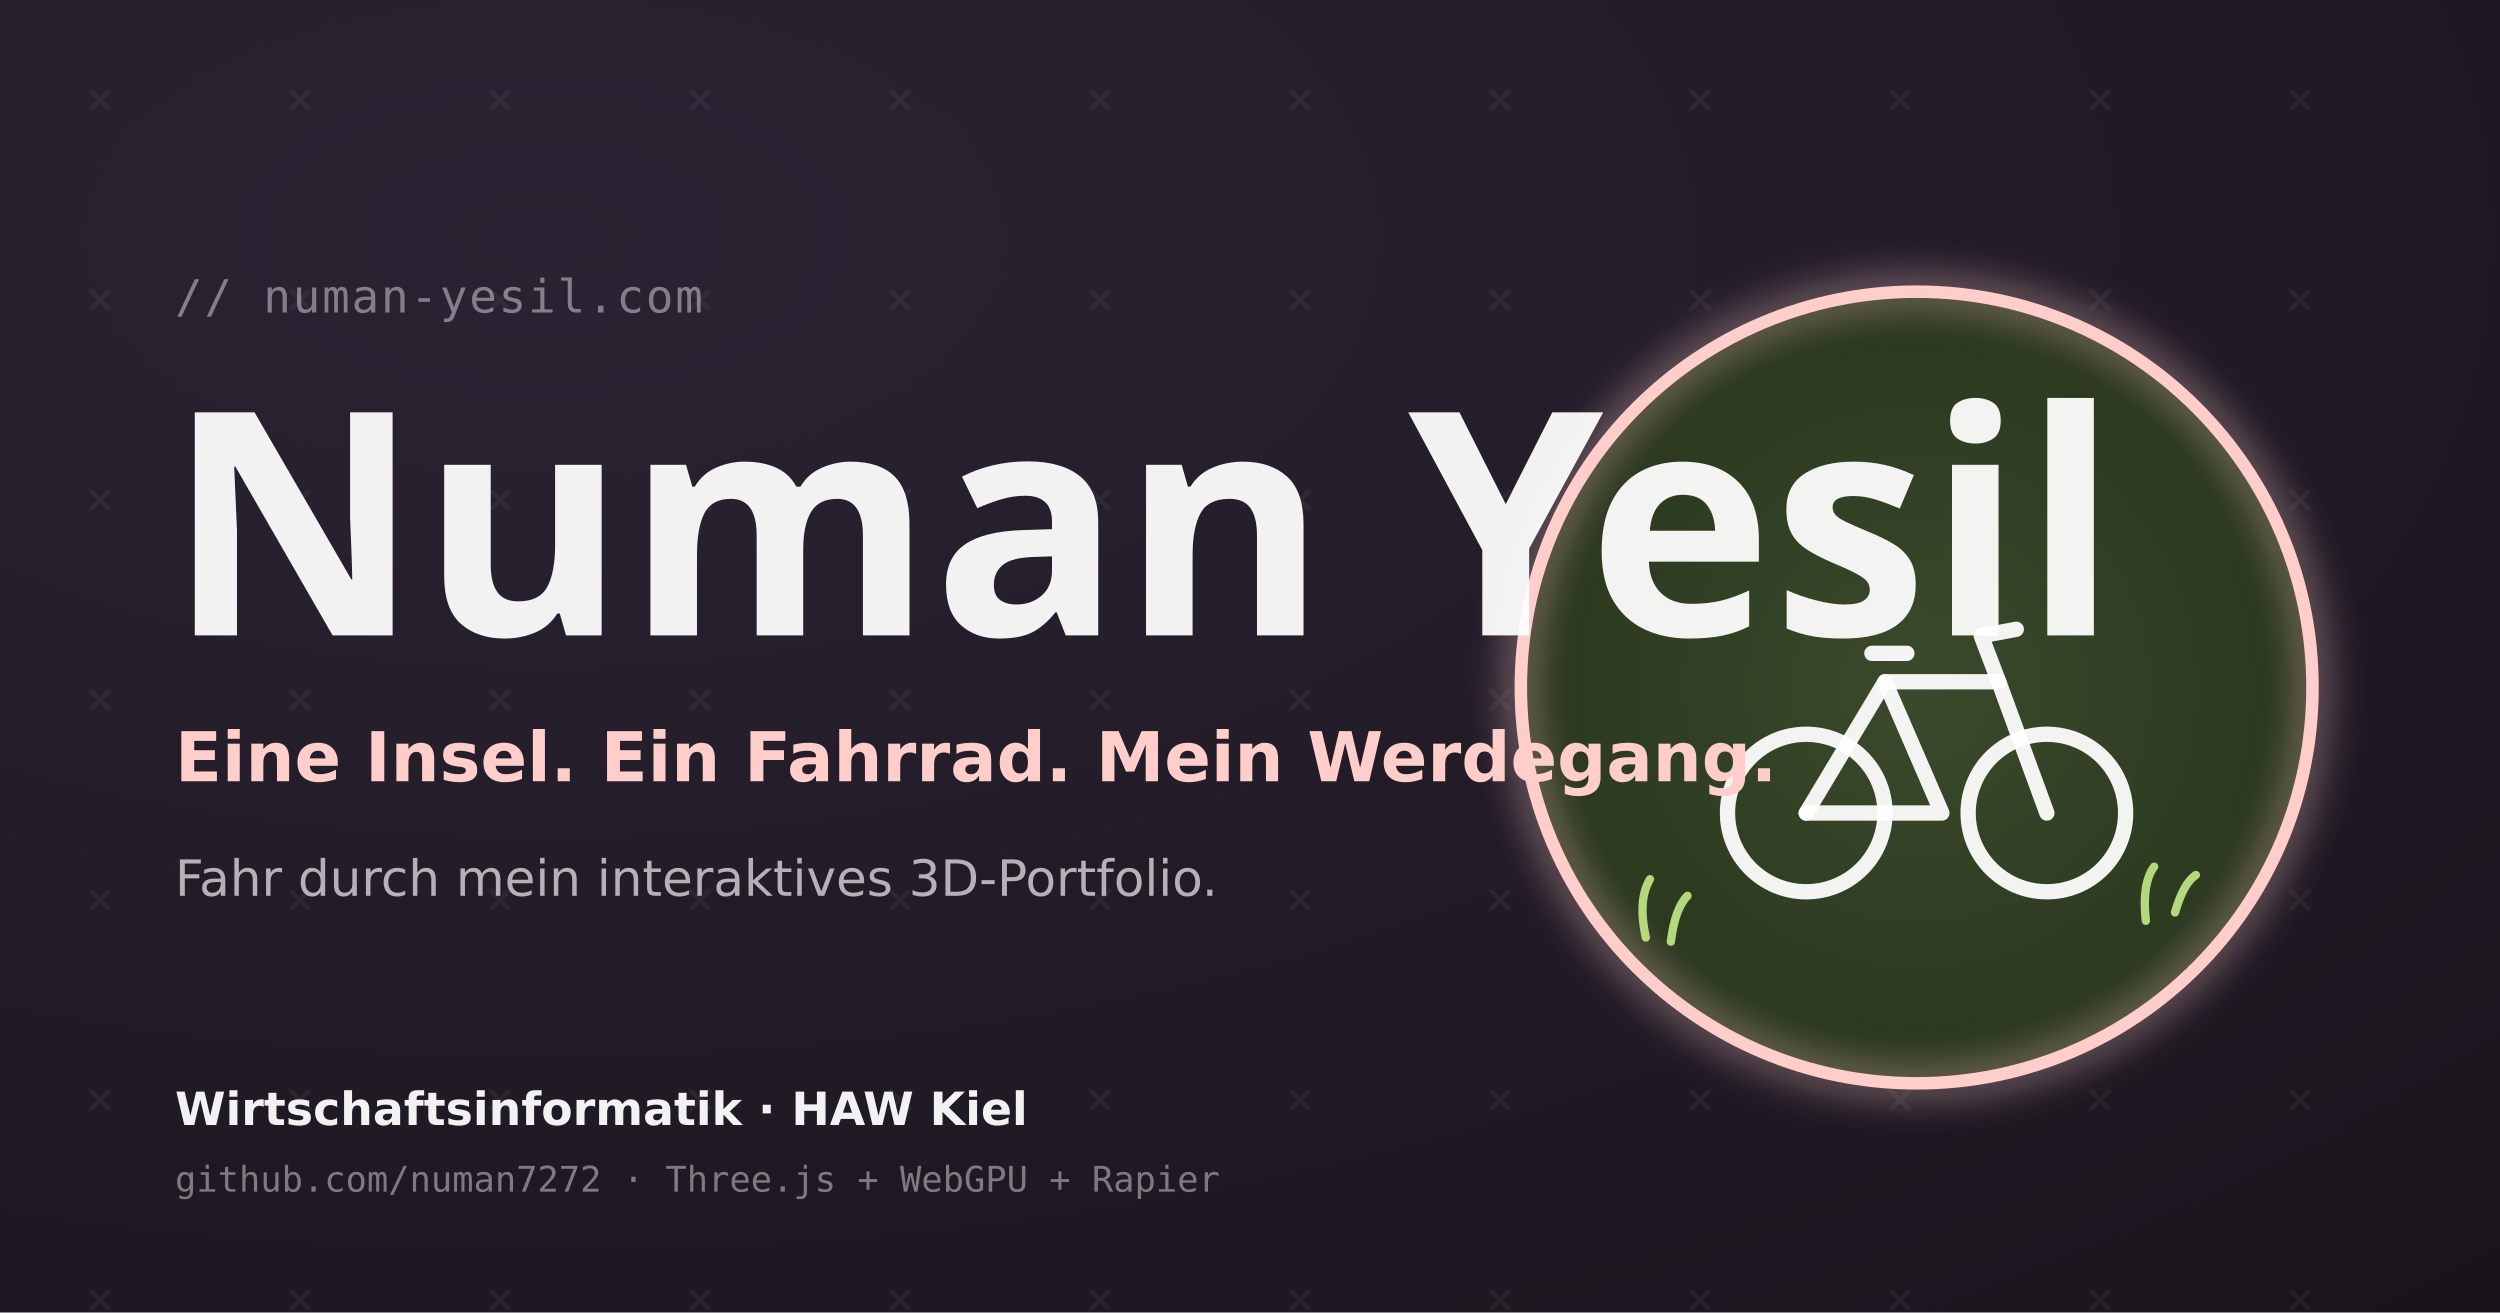
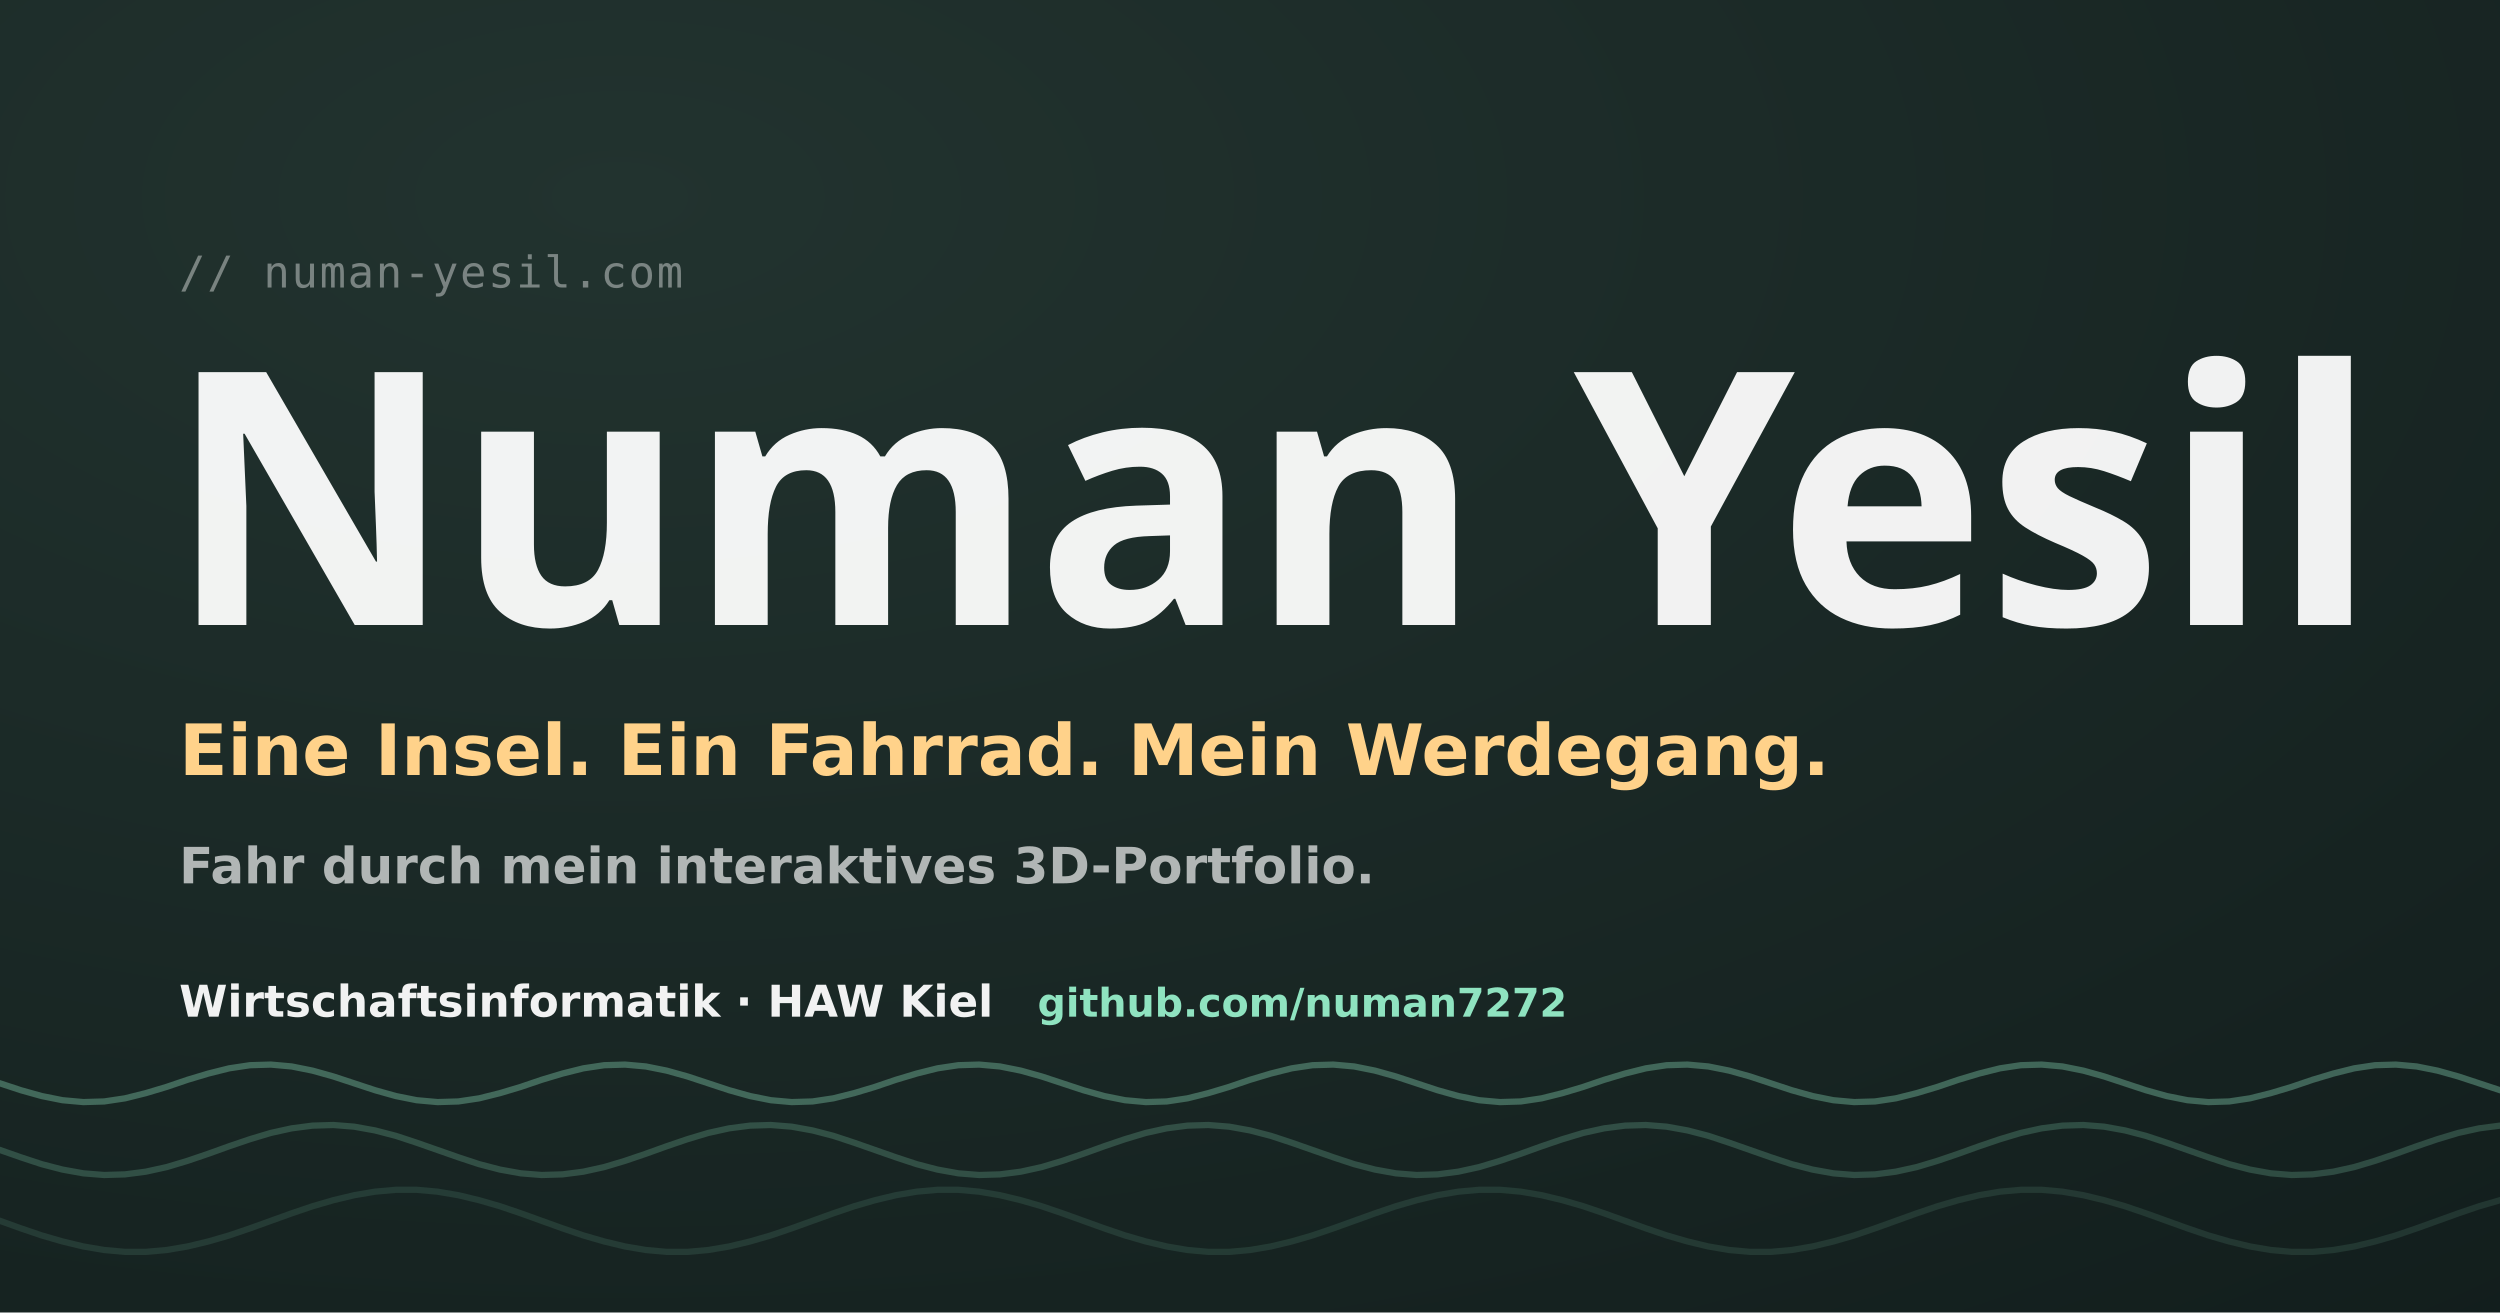
<svg xmlns="http://www.w3.org/2000/svg" width="1200" height="630" viewBox="0 0 1200 630">
  <defs>
-     <radialGradient id="bg" cx="0.22" cy="0.18" r="1.25">
-       <stop offset="0" stop-color="#2b2333" />
-       <stop offset="1" stop-color="#171219" />
+     <radialGradient id="bg" cx="0.25" cy="0.15" r="1.3">
+       <stop offset="0" stop-color="#22332f" />
+       <stop offset="1" stop-color="#101b1a" />
    </radialGradient>
-     <radialGradient id="pool" cx="0.5" cy="0.5" r="0.5">
-       <stop offset="0" stop-color="#3b4a2c" />
-       <stop offset="0.85" stop-color="#2c3a20" />
-       <stop offset="1" stop-color="#243018" />
-     </radialGradient>
-     <filter id="glow" x="-60%" y="-60%" width="220%" height="220%">
-       <feGaussianBlur stdDeviation="10" result="b" />
-       <feMerge>
-         <feMergeNode in="b" />
-         <feMergeNode in="SourceGraphic" />
-       </feMerge>
-     </filter>
  </defs>
  <rect width="1200" height="630" fill="url(#bg)" />
-   <path d="M 43 43 L 53 53 M 53 43 L 43 53" stroke="rgba(255,255,255,0.05)" stroke-width="2" fill="none" />
-   <path d="M 139 43 L 149 53 M 149 43 L 139 53" stroke="rgba(255,255,255,0.05)" stroke-width="2" fill="none" />
-   <path d="M 235 43 L 245 53 M 245 43 L 235 53" stroke="rgba(255,255,255,0.05)" stroke-width="2" fill="none" />
-   <path d="M 331 43 L 341 53 M 341 43 L 331 53" stroke="rgba(255,255,255,0.05)" stroke-width="2" fill="none" />
-   <path d="M 427 43 L 437 53 M 437 43 L 427 53" stroke="rgba(255,255,255,0.05)" stroke-width="2" fill="none" />
-   <path d="M 523 43 L 533 53 M 533 43 L 523 53" stroke="rgba(255,255,255,0.05)" stroke-width="2" fill="none" />
-   <path d="M 619 43 L 629 53 M 629 43 L 619 53" stroke="rgba(255,255,255,0.05)" stroke-width="2" fill="none" />
-   <path d="M 715 43 L 725 53 M 725 43 L 715 53" stroke="rgba(255,255,255,0.05)" stroke-width="2" fill="none" />
-   <path d="M 811 43 L 821 53 M 821 43 L 811 53" stroke="rgba(255,255,255,0.05)" stroke-width="2" fill="none" />
-   <path d="M 907 43 L 917 53 M 917 43 L 907 53" stroke="rgba(255,255,255,0.05)" stroke-width="2" fill="none" />
-   <path d="M 1003 43 L 1013 53 M 1013 43 L 1003 53" stroke="rgba(255,255,255,0.05)" stroke-width="2" fill="none" />
-   <path d="M 1099 43 L 1109 53 M 1109 43 L 1099 53" stroke="rgba(255,255,255,0.05)" stroke-width="2" fill="none" />
-   <path d="M 43 139 L 53 149 M 53 139 L 43 149" stroke="rgba(255,255,255,0.05)" stroke-width="2" fill="none" />
-   <path d="M 139 139 L 149 149 M 149 139 L 139 149" stroke="rgba(255,255,255,0.05)" stroke-width="2" fill="none" />
-   <path d="M 235 139 L 245 149 M 245 139 L 235 149" stroke="rgba(255,255,255,0.05)" stroke-width="2" fill="none" />
-   <path d="M 331 139 L 341 149 M 341 139 L 331 149" stroke="rgba(255,255,255,0.05)" stroke-width="2" fill="none" />
-   <path d="M 427 139 L 437 149 M 437 139 L 427 149" stroke="rgba(255,255,255,0.05)" stroke-width="2" fill="none" />
-   <path d="M 523 139 L 533 149 M 533 139 L 523 149" stroke="rgba(255,255,255,0.05)" stroke-width="2" fill="none" />
-   <path d="M 619 139 L 629 149 M 629 139 L 619 149" stroke="rgba(255,255,255,0.05)" stroke-width="2" fill="none" />
-   <path d="M 715 139 L 725 149 M 725 139 L 715 149" stroke="rgba(255,255,255,0.05)" stroke-width="2" fill="none" />
-   <path d="M 811 139 L 821 149 M 821 139 L 811 149" stroke="rgba(255,255,255,0.05)" stroke-width="2" fill="none" />
-   <path d="M 907 139 L 917 149 M 917 139 L 907 149" stroke="rgba(255,255,255,0.05)" stroke-width="2" fill="none" />
-   <path d="M 1003 139 L 1013 149 M 1013 139 L 1003 149" stroke="rgba(255,255,255,0.05)" stroke-width="2" fill="none" />
-   <path d="M 1099 139 L 1109 149 M 1109 139 L 1099 149" stroke="rgba(255,255,255,0.05)" stroke-width="2" fill="none" />
-   <path d="M 43 235 L 53 245 M 53 235 L 43 245" stroke="rgba(255,255,255,0.05)" stroke-width="2" fill="none" />
-   <path d="M 139 235 L 149 245 M 149 235 L 139 245" stroke="rgba(255,255,255,0.05)" stroke-width="2" fill="none" />
-   <path d="M 235 235 L 245 245 M 245 235 L 235 245" stroke="rgba(255,255,255,0.05)" stroke-width="2" fill="none" />
-   <path d="M 331 235 L 341 245 M 341 235 L 331 245" stroke="rgba(255,255,255,0.05)" stroke-width="2" fill="none" />
-   <path d="M 427 235 L 437 245 M 437 235 L 427 245" stroke="rgba(255,255,255,0.05)" stroke-width="2" fill="none" />
-   <path d="M 523 235 L 533 245 M 533 235 L 523 245" stroke="rgba(255,255,255,0.05)" stroke-width="2" fill="none" />
-   <path d="M 619 235 L 629 245 M 629 235 L 619 245" stroke="rgba(255,255,255,0.05)" stroke-width="2" fill="none" />
-   <path d="M 715 235 L 725 245 M 725 235 L 715 245" stroke="rgba(255,255,255,0.05)" stroke-width="2" fill="none" />
-   <path d="M 811 235 L 821 245 M 821 235 L 811 245" stroke="rgba(255,255,255,0.05)" stroke-width="2" fill="none" />
-   <path d="M 907 235 L 917 245 M 917 235 L 907 245" stroke="rgba(255,255,255,0.05)" stroke-width="2" fill="none" />
-   <path d="M 1003 235 L 1013 245 M 1013 235 L 1003 245" stroke="rgba(255,255,255,0.05)" stroke-width="2" fill="none" />
-   <path d="M 1099 235 L 1109 245 M 1109 235 L 1099 245" stroke="rgba(255,255,255,0.05)" stroke-width="2" fill="none" />
-   <path d="M 43 331 L 53 341 M 53 331 L 43 341" stroke="rgba(255,255,255,0.05)" stroke-width="2" fill="none" />
-   <path d="M 139 331 L 149 341 M 149 331 L 139 341" stroke="rgba(255,255,255,0.05)" stroke-width="2" fill="none" />
-   <path d="M 235 331 L 245 341 M 245 331 L 235 341" stroke="rgba(255,255,255,0.05)" stroke-width="2" fill="none" />
-   <path d="M 331 331 L 341 341 M 341 331 L 331 341" stroke="rgba(255,255,255,0.05)" stroke-width="2" fill="none" />
-   <path d="M 427 331 L 437 341 M 437 331 L 427 341" stroke="rgba(255,255,255,0.05)" stroke-width="2" fill="none" />
-   <path d="M 523 331 L 533 341 M 533 331 L 523 341" stroke="rgba(255,255,255,0.05)" stroke-width="2" fill="none" />
-   <path d="M 619 331 L 629 341 M 629 331 L 619 341" stroke="rgba(255,255,255,0.05)" stroke-width="2" fill="none" />
-   <path d="M 715 331 L 725 341 M 725 331 L 715 341" stroke="rgba(255,255,255,0.05)" stroke-width="2" fill="none" />
-   <path d="M 811 331 L 821 341 M 821 331 L 811 341" stroke="rgba(255,255,255,0.05)" stroke-width="2" fill="none" />
-   <path d="M 907 331 L 917 341 M 917 331 L 907 341" stroke="rgba(255,255,255,0.05)" stroke-width="2" fill="none" />
-   <path d="M 1003 331 L 1013 341 M 1013 331 L 1003 341" stroke="rgba(255,255,255,0.05)" stroke-width="2" fill="none" />
-   <path d="M 1099 331 L 1109 341 M 1109 331 L 1099 341" stroke="rgba(255,255,255,0.05)" stroke-width="2" fill="none" />
-   <path d="M 43 427 L 53 437 M 53 427 L 43 437" stroke="rgba(255,255,255,0.05)" stroke-width="2" fill="none" />
-   <path d="M 139 427 L 149 437 M 149 427 L 139 437" stroke="rgba(255,255,255,0.05)" stroke-width="2" fill="none" />
-   <path d="M 235 427 L 245 437 M 245 427 L 235 437" stroke="rgba(255,255,255,0.05)" stroke-width="2" fill="none" />
-   <path d="M 331 427 L 341 437 M 341 427 L 331 437" stroke="rgba(255,255,255,0.05)" stroke-width="2" fill="none" />
-   <path d="M 427 427 L 437 437 M 437 427 L 427 437" stroke="rgba(255,255,255,0.05)" stroke-width="2" fill="none" />
-   <path d="M 523 427 L 533 437 M 533 427 L 523 437" stroke="rgba(255,255,255,0.05)" stroke-width="2" fill="none" />
-   <path d="M 619 427 L 629 437 M 629 427 L 619 437" stroke="rgba(255,255,255,0.05)" stroke-width="2" fill="none" />
-   <path d="M 715 427 L 725 437 M 725 427 L 715 437" stroke="rgba(255,255,255,0.05)" stroke-width="2" fill="none" />
-   <path d="M 811 427 L 821 437 M 821 427 L 811 437" stroke="rgba(255,255,255,0.05)" stroke-width="2" fill="none" />
-   <path d="M 907 427 L 917 437 M 917 427 L 907 437" stroke="rgba(255,255,255,0.05)" stroke-width="2" fill="none" />
-   <path d="M 1003 427 L 1013 437 M 1013 427 L 1003 437" stroke="rgba(255,255,255,0.05)" stroke-width="2" fill="none" />
-   <path d="M 1099 427 L 1109 437 M 1109 427 L 1099 437" stroke="rgba(255,255,255,0.05)" stroke-width="2" fill="none" />
-   <path d="M 43 523 L 53 533 M 53 523 L 43 533" stroke="rgba(255,255,255,0.05)" stroke-width="2" fill="none" />
-   <path d="M 139 523 L 149 533 M 149 523 L 139 533" stroke="rgba(255,255,255,0.05)" stroke-width="2" fill="none" />
-   <path d="M 235 523 L 245 533 M 245 523 L 235 533" stroke="rgba(255,255,255,0.05)" stroke-width="2" fill="none" />
-   <path d="M 331 523 L 341 533 M 341 523 L 331 533" stroke="rgba(255,255,255,0.05)" stroke-width="2" fill="none" />
-   <path d="M 427 523 L 437 533 M 437 523 L 427 533" stroke="rgba(255,255,255,0.05)" stroke-width="2" fill="none" />
-   <path d="M 523 523 L 533 533 M 533 523 L 523 533" stroke="rgba(255,255,255,0.05)" stroke-width="2" fill="none" />
-   <path d="M 619 523 L 629 533 M 629 523 L 619 533" stroke="rgba(255,255,255,0.05)" stroke-width="2" fill="none" />
-   <path d="M 715 523 L 725 533 M 725 523 L 715 533" stroke="rgba(255,255,255,0.05)" stroke-width="2" fill="none" />
-   <path d="M 811 523 L 821 533 M 821 523 L 811 533" stroke="rgba(255,255,255,0.05)" stroke-width="2" fill="none" />
-   <path d="M 907 523 L 917 533 M 917 523 L 907 533" stroke="rgba(255,255,255,0.05)" stroke-width="2" fill="none" />
-   <path d="M 1003 523 L 1013 533 M 1013 523 L 1003 533" stroke="rgba(255,255,255,0.05)" stroke-width="2" fill="none" />
-   <path d="M 1099 523 L 1109 533 M 1109 523 L 1099 533" stroke="rgba(255,255,255,0.05)" stroke-width="2" fill="none" />
-   <path d="M 43 619 L 53 629 M 53 619 L 43 629" stroke="rgba(255,255,255,0.05)" stroke-width="2" fill="none" />
-   <path d="M 139 619 L 149 629 M 149 619 L 139 629" stroke="rgba(255,255,255,0.05)" stroke-width="2" fill="none" />
-   <path d="M 235 619 L 245 629 M 245 619 L 235 629" stroke="rgba(255,255,255,0.05)" stroke-width="2" fill="none" />
-   <path d="M 331 619 L 341 629 M 341 619 L 331 629" stroke="rgba(255,255,255,0.05)" stroke-width="2" fill="none" />
-   <path d="M 427 619 L 437 629 M 437 619 L 427 629" stroke="rgba(255,255,255,0.05)" stroke-width="2" fill="none" />
-   <path d="M 523 619 L 533 629 M 533 619 L 523 629" stroke="rgba(255,255,255,0.05)" stroke-width="2" fill="none" />
-   <path d="M 619 619 L 629 629 M 629 619 L 619 629" stroke="rgba(255,255,255,0.05)" stroke-width="2" fill="none" />
-   <path d="M 715 619 L 725 629 M 725 619 L 715 629" stroke="rgba(255,255,255,0.05)" stroke-width="2" fill="none" />
-   <path d="M 811 619 L 821 629 M 821 619 L 811 629" stroke="rgba(255,255,255,0.05)" stroke-width="2" fill="none" />
-   <path d="M 907 619 L 917 629 M 917 619 L 907 629" stroke="rgba(255,255,255,0.05)" stroke-width="2" fill="none" />
-   <path d="M 1003 619 L 1013 629 M 1013 619 L 1003 629" stroke="rgba(255,255,255,0.05)" stroke-width="2" fill="none" />
-   <path d="M 1099 619 L 1109 629 M 1109 619 L 1099 629" stroke="rgba(255,255,255,0.05)" stroke-width="2" fill="none" />
-   <circle cx="920" cy="330" r="190" fill="url(#pool)" />
-   <circle cx="920" cy="330" r="190" fill="none" stroke="#ffceca" stroke-width="6" filter="url(#glow)" />
-   <g transform="translate(825 280) scale(1.05)" stroke="rgba(255,255,255,0.94)" stroke-width="7" fill="none" stroke-linecap="round" stroke-linejoin="round">
-     <circle cx="40" cy="105" r="36" />
-     <circle cx="150" cy="105" r="36" />
-     <path d="M 40 105 L 76 45 L 128 45 L 150 105" />
-     <path d="M 76 45 L 102 105 L 40 105" />
-     <path d="M 70 32 L 86 32" />
-     <path d="M 128 45 L 120 24 L 136 21" />
-   </g>
-   <g stroke="#d5ff95" stroke-width="4" stroke-linecap="round" opacity="0.8">
-     <path d="M 790 450 q -4 -18 2 -28" fill="none" />
-     <path d="M 802 452 q 2 -16 8 -22" fill="none" />
-     <path d="M 1030 442 q -2 -18 4 -26" fill="none" />
-     <path d="M 1044 438 q 4 -14 10 -18" fill="none" />
-   </g>
-   <text x="84" y="150" font-family="'DejaVu Sans Mono','Liberation Mono',monospace" font-size="22" fill="rgba(255,255,255,0.42)" letter-spacing="0.04em">// numan-yesil.com</text>
-   <text x="80" y="305" font-family="'Amatic SC'" font-weight="700" font-size="150" fill="rgba(255,255,255,0.94)">Numan Yesil</text>
-   <text x="84" y="375" font-family="'Nunito','DejaVu Sans',sans-serif" font-weight="700" font-size="33" fill="#ffceca">Eine Insel. Ein Fahrrad. Mein Werdegang.</text>
-   <text x="84" y="430" font-family="'Nunito','DejaVu Sans',sans-serif" font-size="24" fill="rgba(255,255,255,0.66)">
-     Fahr durch mein interaktives 3D-Portfolio.
-   </text>
-   <text x="84" y="540" font-family="'Nunito','DejaVu Sans',sans-serif" font-weight="700" font-size="22" fill="rgba(255,255,255,0.94)">
+   <path d="M -20 520 L -20 513.9 L -10 516.7 L 0 520.0 L 10 523.3 L 20 526.1 L 30 528.1 L 40 529.0 L 50 528.7 L 60 527.2 L 70 524.7 L 80 521.7 L 90 518.3 L 100 515.3 L 110 512.8 L 120 511.3 L 130 511.0 L 140 511.9 L 150 513.9 L 160 516.7 L 170 520.0 L 180 523.3 L 190 526.1 L 200 528.1 L 210 529.0 L 220 528.7 L 230 527.2 L 240 524.7 L 250 521.7 L 260 518.3 L 270 515.3 L 280 512.8 L 290 511.3 L 300 511.0 L 310 511.9 L 320 513.9 L 330 516.7 L 340 520.0 L 350 523.3 L 360 526.1 L 370 528.1 L 380 529.0 L 390 528.7 L 400 527.2 L 410 524.7 L 420 521.7 L 430 518.3 L 440 515.3 L 450 512.8 L 460 511.3 L 470 511.0 L 480 511.9 L 490 513.9 L 500 516.7 L 510 520.0 L 520 523.3 L 530 526.1 L 540 528.1 L 550 529.0 L 560 528.7 L 570 527.2 L 580 524.7 L 590 521.7 L 600 518.3 L 610 515.3 L 620 512.8 L 630 511.3 L 640 511.0 L 650 511.9 L 660 513.9 L 670 516.7 L 680 520.0 L 690 523.3 L 700 526.1 L 710 528.1 L 720 529.0 L 730 528.7 L 740 527.2 L 750 524.7 L 760 521.7 L 770 518.3 L 780 515.3 L 790 512.8 L 800 511.3 L 810 511.0 L 820 511.9 L 830 513.9 L 840 516.7 L 850 520.0 L 860 523.3 L 870 526.1 L 880 528.1 L 890 529.0 L 900 528.7 L 910 527.2 L 920 524.7 L 930 521.7 L 940 518.3 L 950 515.3 L 960 512.8 L 970 511.3 L 980 511.0 L 990 511.9 L 1000 513.9 L 1010 516.7 L 1020 520.0 L 1030 523.3 L 1040 526.1 L 1050 528.1 L 1060 529.0 L 1070 528.7 L 1080 527.2 L 1090 524.7 L 1100 521.7 L 1110 518.3 L 1120 515.3 L 1130 512.8 L 1140 511.3 L 1150 511.0 L 1160 511.9 L 1170 513.9 L 1180 516.7 L 1190 520.0 L 1200 523.3 L 1210 526.1 L 1220 528.1" fill="none" stroke="rgba(143,227,192,0.35)" stroke-width="3" stroke-linecap="round" />
+   <path d="M -20 552 L -20 545.2 L -10 548.5 L 0 552.0 L 10 555.5 L 20 558.8 L 30 561.4 L 40 563.2 L 50 564.0 L 60 563.7 L 70 562.4 L 80 560.2 L 90 557.2 L 100 553.8 L 110 550.2 L 120 546.8 L 130 543.8 L 140 541.6 L 150 540.3 L 160 540.0 L 170 540.8 L 180 542.6 L 190 545.2 L 200 548.5 L 210 552.0 L 220 555.5 L 230 558.8 L 240 561.4 L 250 563.2 L 260 564.0 L 270 563.7 L 280 562.4 L 290 560.2 L 300 557.2 L 310 553.8 L 320 550.2 L 330 546.8 L 340 543.8 L 350 541.6 L 360 540.3 L 370 540.0 L 380 540.8 L 390 542.6 L 400 545.2 L 410 548.5 L 420 552.0 L 430 555.5 L 440 558.8 L 450 561.4 L 460 563.2 L 470 564.0 L 480 563.7 L 490 562.4 L 500 560.2 L 510 557.2 L 520 553.8 L 530 550.2 L 540 546.8 L 550 543.8 L 560 541.6 L 570 540.3 L 580 540.0 L 590 540.8 L 600 542.6 L 610 545.2 L 620 548.5 L 630 552.0 L 640 555.5 L 650 558.8 L 660 561.4 L 670 563.2 L 680 564.0 L 690 563.7 L 700 562.4 L 710 560.2 L 720 557.2 L 730 553.8 L 740 550.2 L 750 546.8 L 760 543.8 L 770 541.6 L 780 540.3 L 790 540.0 L 800 540.8 L 810 542.6 L 820 545.2 L 830 548.5 L 840 552.0 L 850 555.5 L 860 558.8 L 870 561.4 L 880 563.2 L 890 564.0 L 900 563.7 L 910 562.4 L 920 560.2 L 930 557.2 L 940 553.8 L 950 550.2 L 960 546.8 L 970 543.8 L 980 541.6 L 990 540.3 L 1000 540.0 L 1010 540.8 L 1020 542.6 L 1030 545.2 L 1040 548.5 L 1050 552.0 L 1060 555.5 L 1070 558.8 L 1080 561.4 L 1090 563.2 L 1100 564.0 L 1110 563.7 L 1120 562.4 L 1130 560.2 L 1140 557.2 L 1150 553.8 L 1160 550.2 L 1170 546.8 L 1180 543.8 L 1190 541.6 L 1200 540.3 L 1210 540.0 L 1220 540.8" fill="none" stroke="rgba(143,227,192,0.22)" stroke-width="3" stroke-linecap="round" />
+   <path d="M -20 586 L -20 579.0 L -10 582.4 L 0 586.0 L 10 589.6 L 20 593.0 L 30 595.9 L 40 598.3 L 50 600.0 L 60 600.9 L 70 600.9 L 80 600.0 L 90 598.3 L 100 595.9 L 110 593.0 L 120 589.6 L 130 586.0 L 140 582.4 L 150 579.0 L 160 576.1 L 170 573.7 L 180 572.0 L 190 571.1 L 200 571.1 L 210 572.0 L 220 573.7 L 230 576.1 L 240 579.0 L 250 582.4 L 260 586.0 L 270 589.6 L 280 593.0 L 290 595.9 L 300 598.3 L 310 600.0 L 320 600.9 L 330 600.9 L 340 600.0 L 350 598.3 L 360 595.9 L 370 593.0 L 380 589.6 L 390 586.0 L 400 582.4 L 410 579.0 L 420 576.1 L 430 573.7 L 440 572.0 L 450 571.1 L 460 571.1 L 470 572.0 L 480 573.7 L 490 576.1 L 500 579.0 L 510 582.4 L 520 586.0 L 530 589.6 L 540 593.0 L 550 595.9 L 560 598.3 L 570 600.0 L 580 600.9 L 590 600.9 L 600 600.0 L 610 598.3 L 620 595.9 L 630 593.0 L 640 589.6 L 650 586.0 L 660 582.4 L 670 579.0 L 680 576.1 L 690 573.7 L 700 572.0 L 710 571.1 L 720 571.1 L 730 572.0 L 740 573.7 L 750 576.1 L 760 579.0 L 770 582.4 L 780 586.0 L 790 589.6 L 800 593.0 L 810 595.9 L 820 598.3 L 830 600.0 L 840 600.9 L 850 600.9 L 860 600.0 L 870 598.3 L 880 595.9 L 890 593.0 L 900 589.6 L 910 586.0 L 920 582.4 L 930 579.0 L 940 576.1 L 950 573.7 L 960 572.0 L 970 571.1 L 980 571.1 L 990 572.0 L 1000 573.7 L 1010 576.1 L 1020 579.0 L 1030 582.4 L 1040 586.0 L 1050 589.6 L 1060 593.0 L 1070 595.9 L 1080 598.3 L 1090 600.0 L 1100 600.9 L 1110 600.9 L 1120 600.0 L 1130 598.3 L 1140 595.9 L 1150 593.0 L 1160 589.6 L 1170 586.0 L 1180 582.4 L 1190 579.0 L 1200 576.1 L 1210 573.7 L 1220 572.0" fill="none" stroke="rgba(143,227,192,0.12)" stroke-width="3" stroke-linecap="round" />
+   <text x="86" y="138" font-family="'DejaVu Sans Mono','Liberation Mono',monospace" font-size="21" fill="rgba(255,255,255,0.40)" letter-spacing="0.04em">// numan-yesil.com</text>
+   <text x="80" y="300" font-family="'Caveat'" font-weight="700" font-size="170" fill="rgba(255,255,255,0.94)">Numan Yesil</text>
+   <text x="86" y="372" font-family="'Quicksand','DejaVu Sans',sans-serif" font-weight="700" font-size="34" fill="#ffd28a">Eine Insel. Ein Fahrrad. Mein Werdegang.</text>
+   <text x="86" y="424" font-family="'Quicksand','DejaVu Sans',sans-serif" font-weight="600" font-size="24" fill="rgba(255,255,255,0.66)">Fahr durch mein interaktives 3D-Portfolio.</text>
+   <text x="86" y="488" font-family="'Quicksand','DejaVu Sans',sans-serif" font-weight="700" font-size="21" fill="rgba(255,255,255,0.94)">
    Wirtschaftsinformatik · HAW Kiel
-   </text>
-   <text x="84" y="572" font-family="'DejaVu Sans Mono','Liberation Mono',monospace" font-size="17" fill="rgba(255,255,255,0.42)">
-     github.com/numan7272 · Three.js + WebGPU + Rapier
+     <tspan dx="14" fill="#8fe3c0" font-size="19">github.com/numan7272</tspan>
  </text>
</svg>
